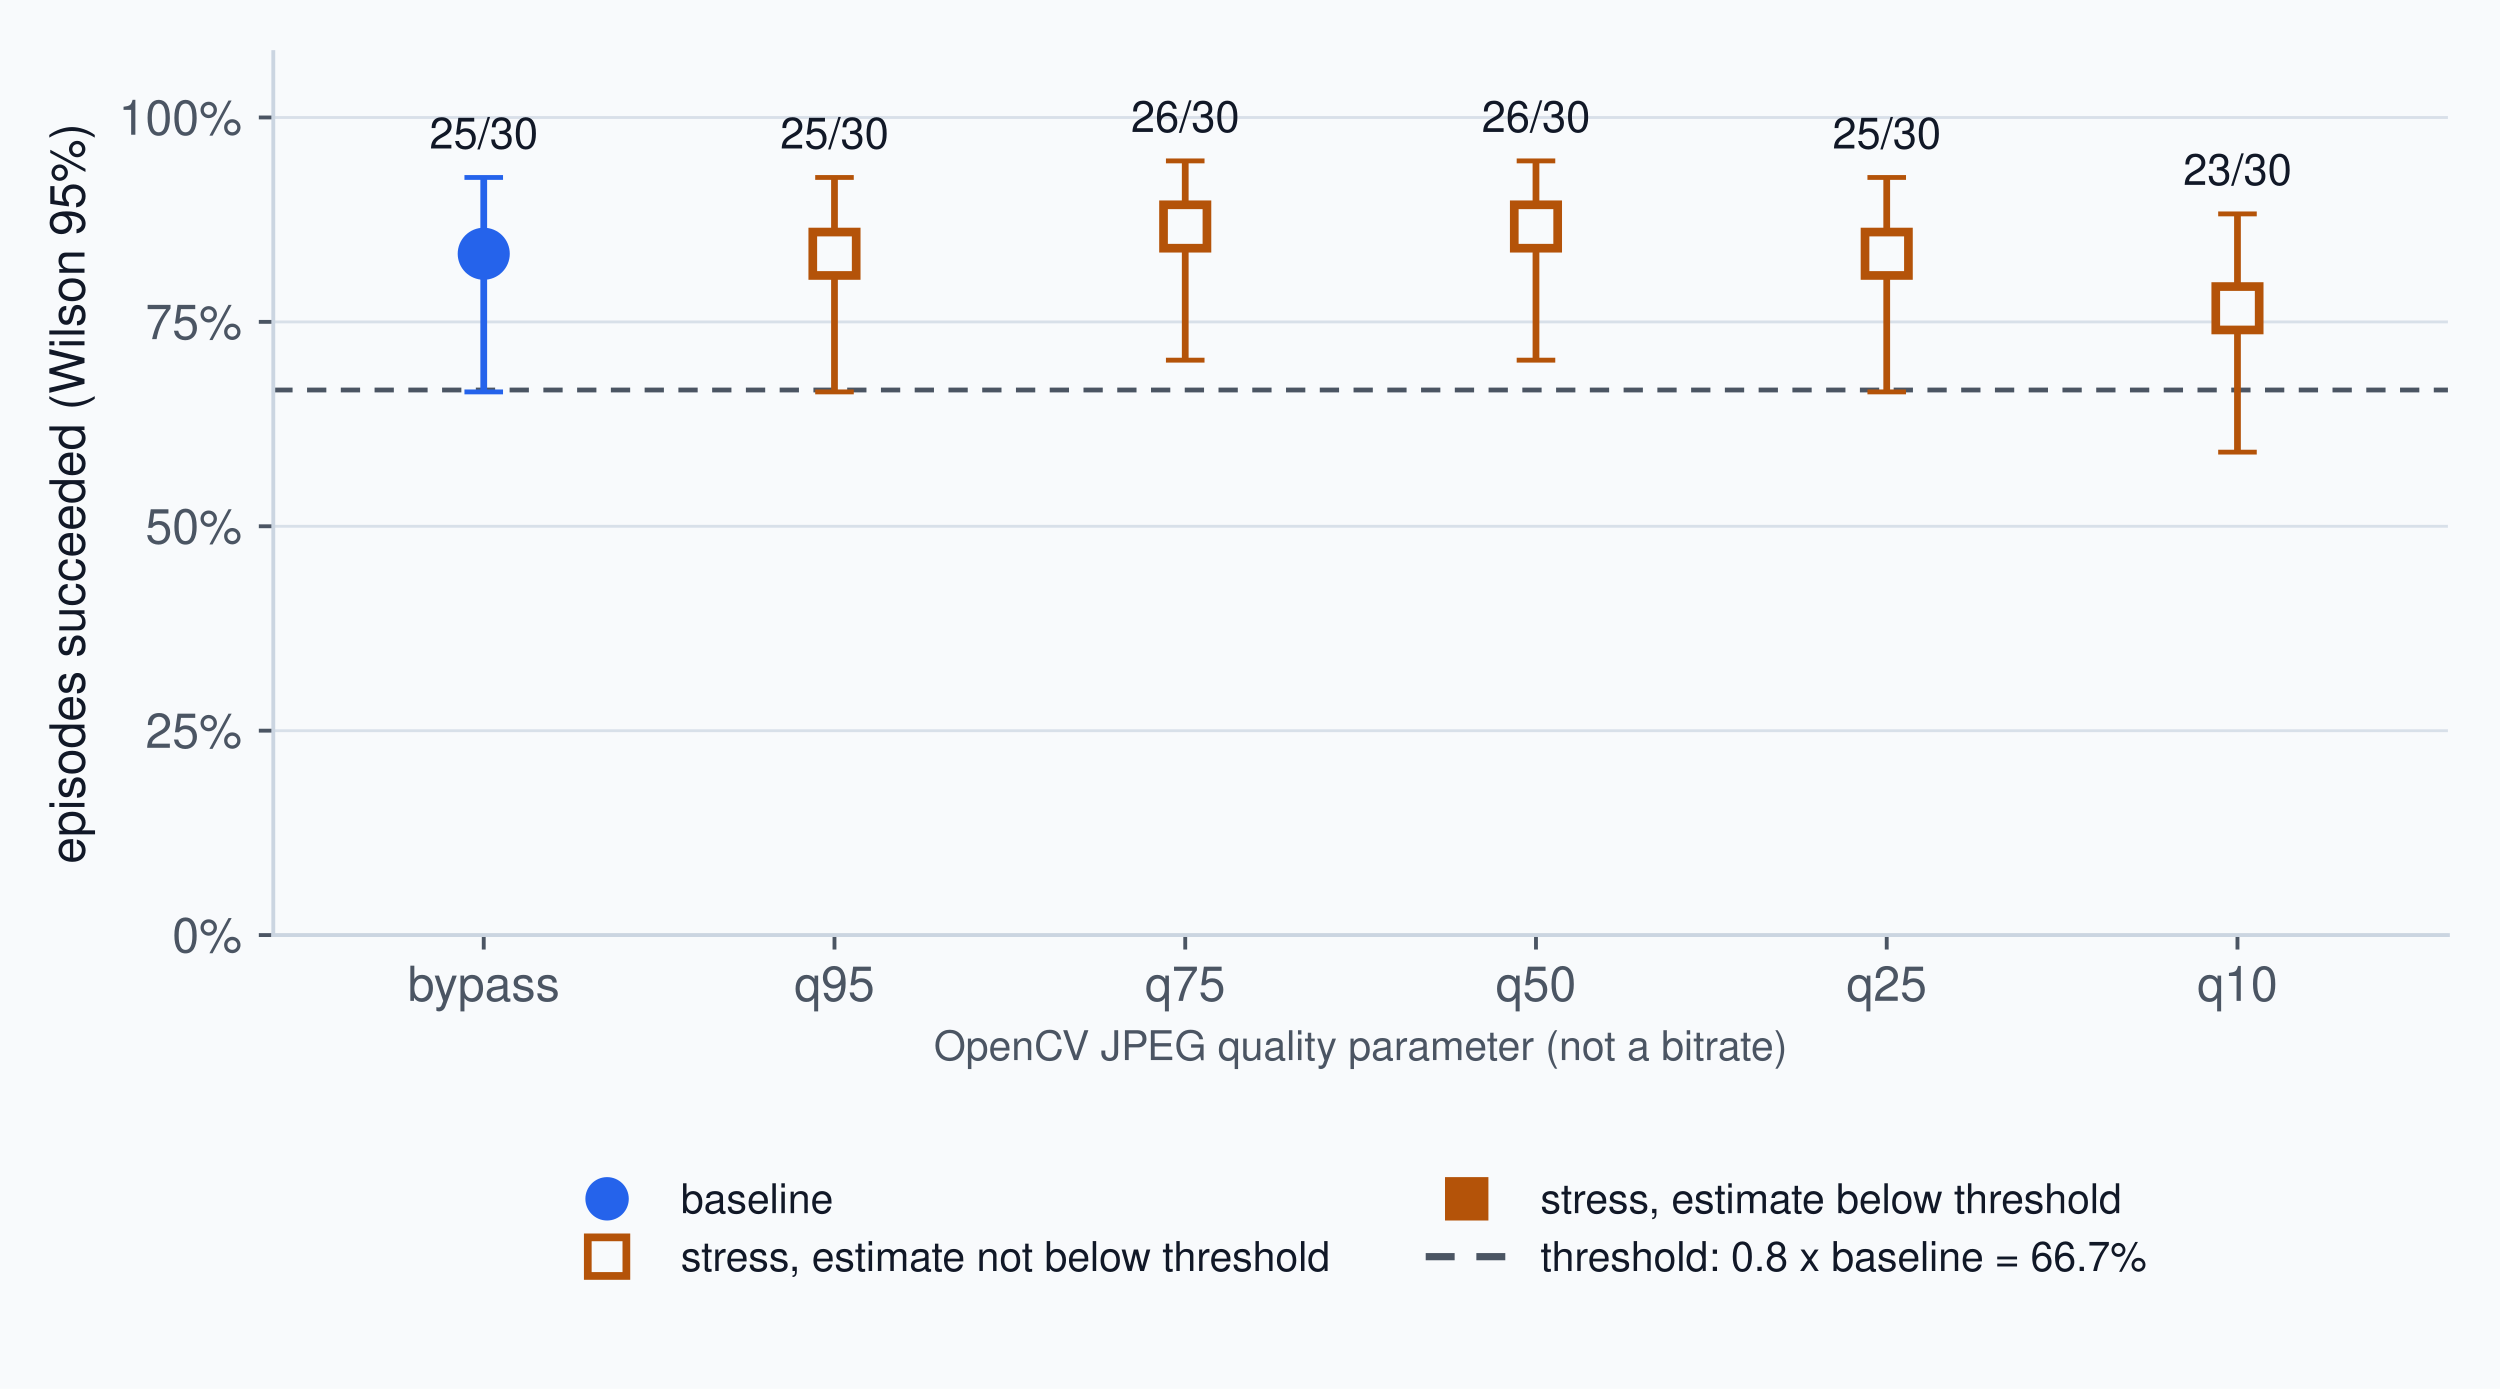
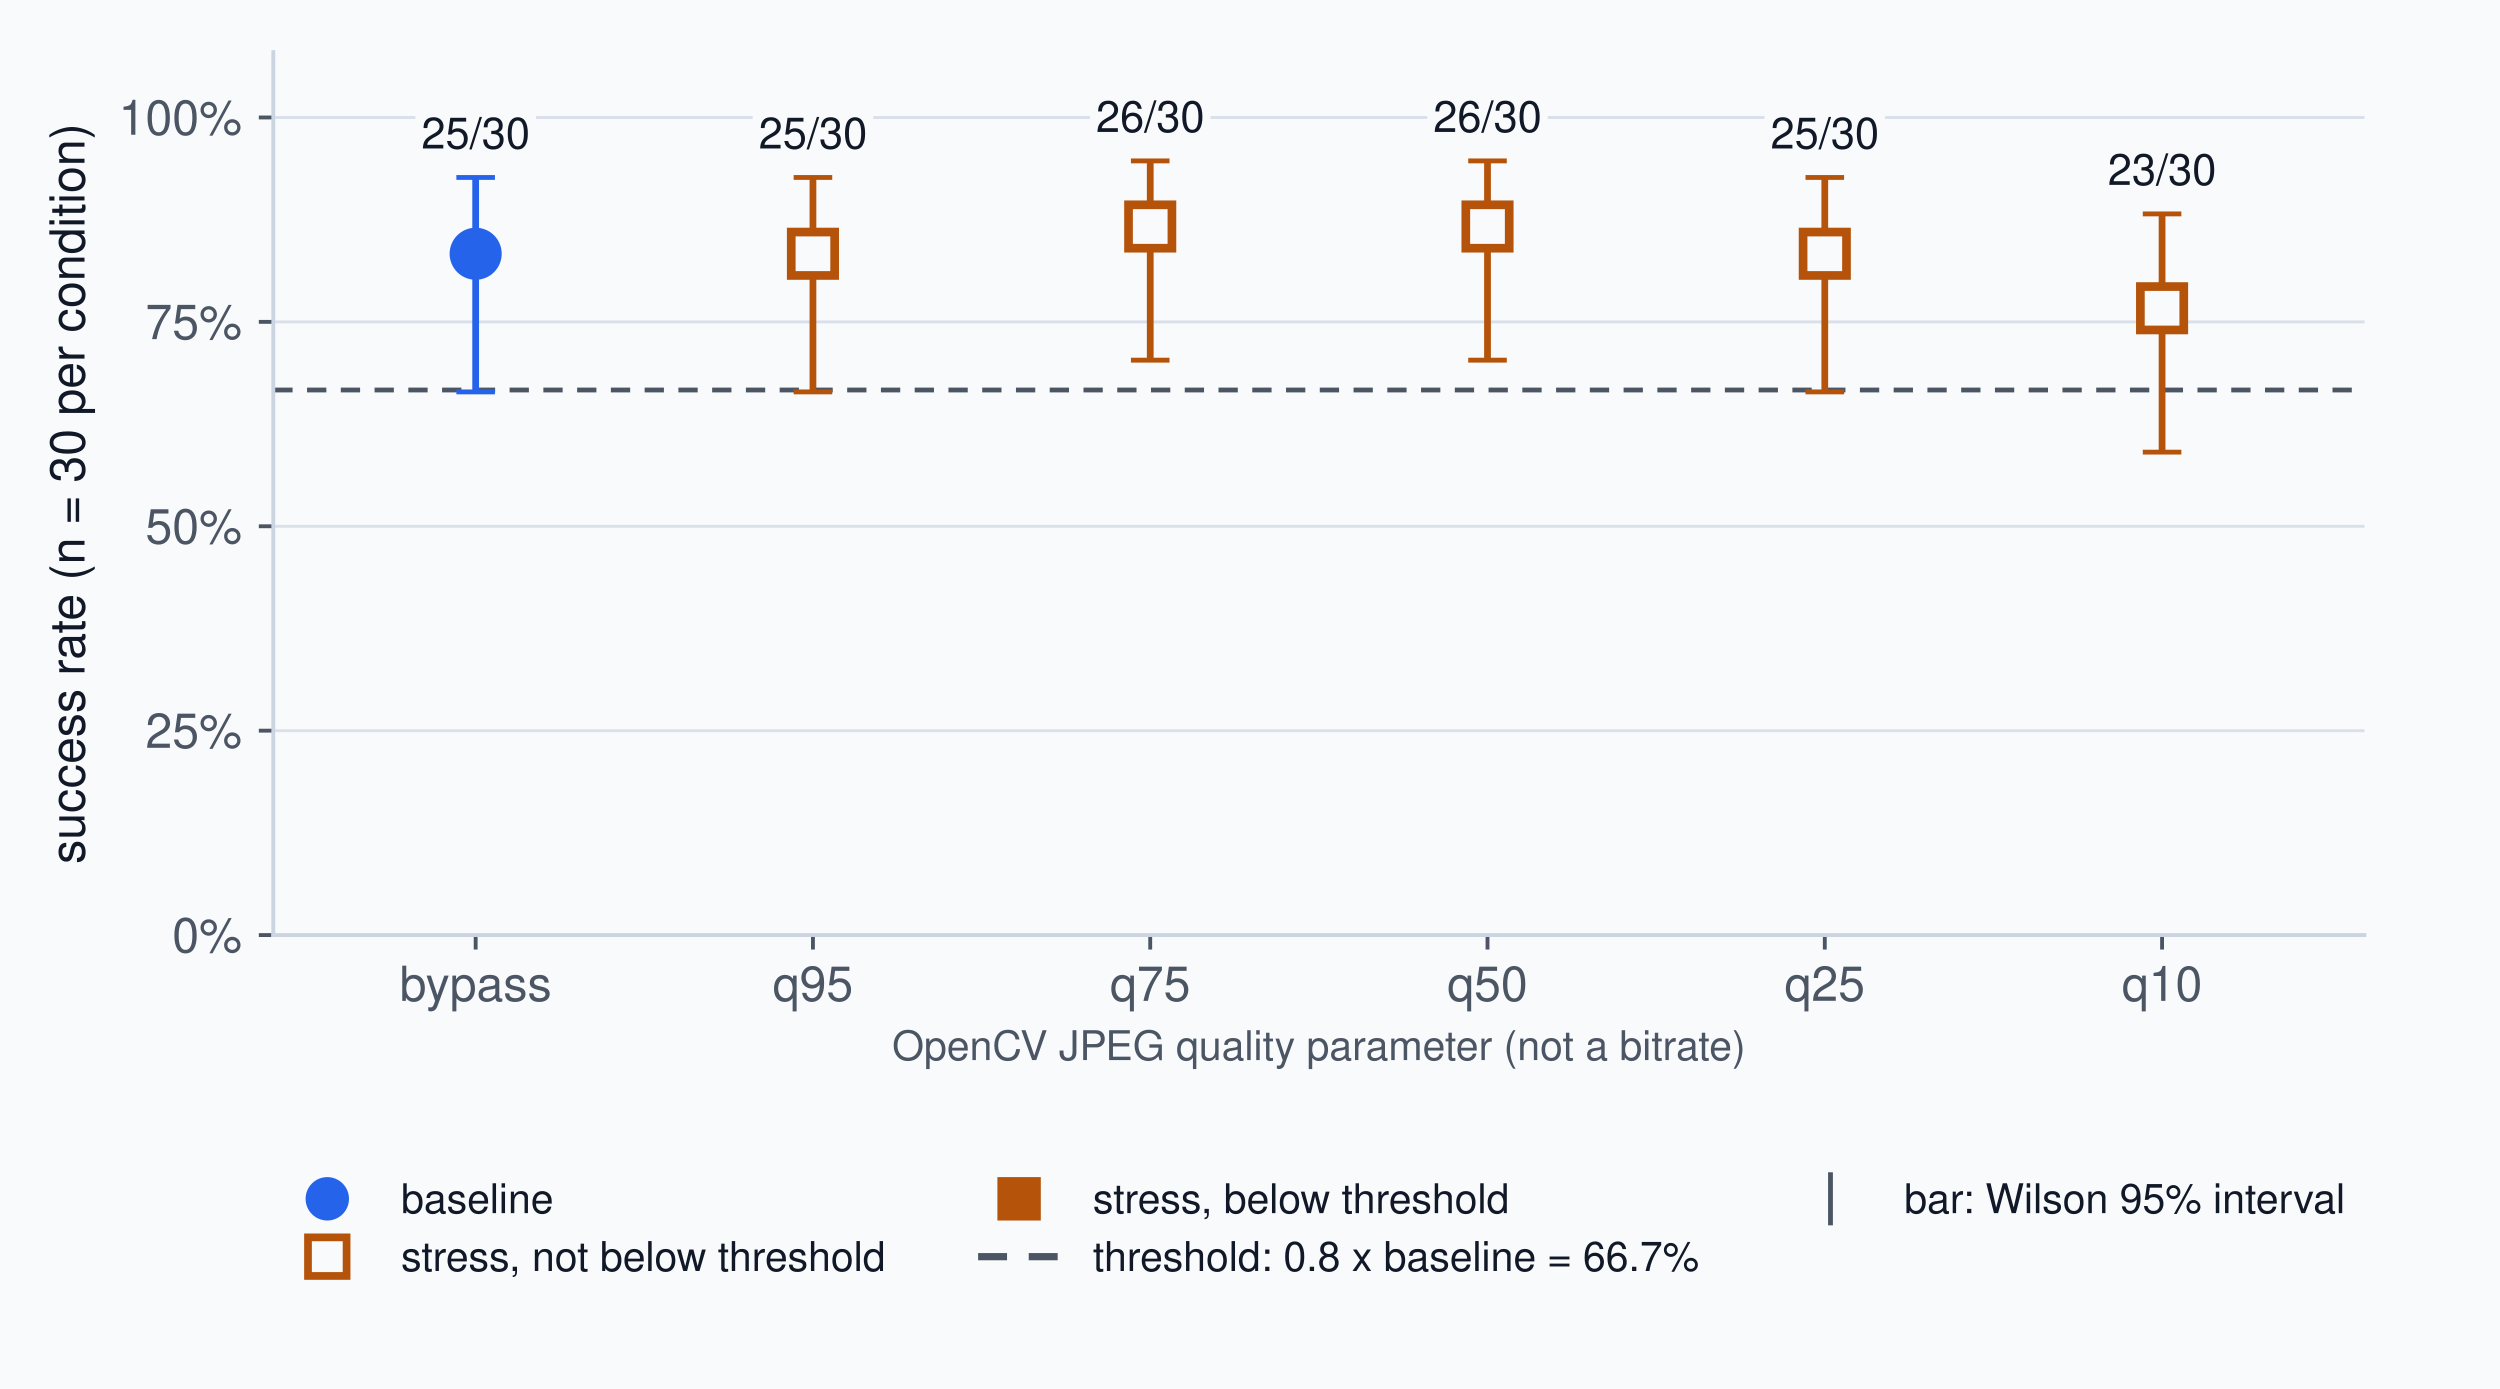
<svg xmlns="http://www.w3.org/2000/svg" xmlns:xlink="http://www.w3.org/1999/xlink" width="518.4pt" height="288pt" viewBox="0 0 518.4 288" version="1.1">
  <defs>
    <style type="text/css">*{stroke-linejoin: round; stroke-linecap: butt}</style>
  </defs>
  <g id="figure_1">
    <g id="patch_1">
      <path d="M 0 288  L 518.4 288  L 518.4 0  L 0 0  z " style="fill: #f8fafc" />
    </g>
    <g id="axes_1">
      <g id="patch_2">
-         <path d="M 56.67 193.898  L 507.6 193.898  L 507.6 10.8  L 56.67 10.8  z " style="fill: #f8fafc" />
+         <path d="M 56.67 193.898  L 490.29 193.898  L 490.29 10.8  L 56.67 10.8  z " style="fill: #f8fafc" />
      </g>
      <g id="matplotlib.axis_1">
        <g id="xtick_1">
          <g id="line2d_1">
            <defs>
              <path id="md98d8821e2" d="M 0 0  L 0 3  " style="stroke: #4b5563; stroke-width: 0.8" />
            </defs>
            <g>
-               <use xlink:href="#md98d8821e2" x="100.308" y="193.898" style="fill: #4b5563; stroke: #4b5563; stroke-width: 0.8" />
+               <use xlink:href="#md98d8821e2" x="98.633" y="193.898" style="fill: #4b5563; stroke: #4b5563; stroke-width: 0.8" />
            </g>
          </g>
          <g id="text_1">
-             <text style="font-size: 10px; font-family: 'Helvetica Neue', 'Helvetica', 'Arial', 'DejaVu Sans', sans-serif; text-anchor: middle; fill: #4b5563" x="100.308" y="207.538" transform="rotate(-0 100.3084 207.5382)">bypass</text>
+             <text style="font-size: 10px; font-family: 'Helvetica Neue', 'Helvetica', 'Arial', 'DejaVu Sans', sans-serif; text-anchor: middle; fill: #4b5563" x="98.633" y="207.538" transform="rotate(-0 98.63323 207.5382)">bypass</text>
          </g>
        </g>
        <g id="xtick_2">
          <g id="line2d_2">
            <g>
-               <use xlink:href="#md98d8821e2" x="173.039" y="193.898" style="fill: #4b5563; stroke: #4b5563; stroke-width: 0.8" />
+               <use xlink:href="#md98d8821e2" x="168.572" y="193.898" style="fill: #4b5563; stroke: #4b5563; stroke-width: 0.8" />
            </g>
          </g>
          <g id="text_2">
-             <text style="font-size: 10px; font-family: 'Helvetica Neue', 'Helvetica', 'Arial', 'DejaVu Sans', sans-serif; text-anchor: middle; fill: #4b5563" x="173.039" y="207.538" transform="rotate(-0 173.039 207.5382)">q95</text>
+             <text style="font-size: 10px; font-family: 'Helvetica Neue', 'Helvetica', 'Arial', 'DejaVu Sans', sans-serif; text-anchor: middle; fill: #4b5563" x="168.572" y="207.538" transform="rotate(-0 168.5719 207.5382)">q95</text>
          </g>
        </g>
        <g id="xtick_3">
          <g id="line2d_3">
            <g>
-               <use xlink:href="#md98d8821e2" x="245.77" y="193.898" style="fill: #4b5563; stroke: #4b5563; stroke-width: 0.8" />
+               <use xlink:href="#md98d8821e2" x="238.511" y="193.898" style="fill: #4b5563; stroke: #4b5563; stroke-width: 0.8" />
            </g>
          </g>
          <g id="text_3">
-             <text style="font-size: 10px; font-family: 'Helvetica Neue', 'Helvetica', 'Arial', 'DejaVu Sans', sans-serif; text-anchor: middle; fill: #4b5563" x="245.77" y="207.538" transform="rotate(-0 245.7697 207.5382)">q75</text>
+             <text style="font-size: 10px; font-family: 'Helvetica Neue', 'Helvetica', 'Arial', 'DejaVu Sans', sans-serif; text-anchor: middle; fill: #4b5563" x="238.511" y="207.538" transform="rotate(-0 238.5106 207.5382)">q75</text>
          </g>
        </g>
        <g id="xtick_4">
          <g id="line2d_4">
            <g>
-               <use xlink:href="#md98d8821e2" x="318.5" y="193.898" style="fill: #4b5563; stroke: #4b5563; stroke-width: 0.8" />
+               <use xlink:href="#md98d8821e2" x="308.449" y="193.898" style="fill: #4b5563; stroke: #4b5563; stroke-width: 0.8" />
            </g>
          </g>
          <g id="text_4">
-             <text style="font-size: 10px; font-family: 'Helvetica Neue', 'Helvetica', 'Arial', 'DejaVu Sans', sans-serif; text-anchor: middle; fill: #4b5563" x="318.5" y="207.538" transform="rotate(-0 318.5003 207.5382)">q50</text>
+             <text style="font-size: 10px; font-family: 'Helvetica Neue', 'Helvetica', 'Arial', 'DejaVu Sans', sans-serif; text-anchor: middle; fill: #4b5563" x="308.449" y="207.538" transform="rotate(-0 308.4494 207.5382)">q50</text>
          </g>
        </g>
        <g id="xtick_5">
          <g id="line2d_5">
            <g>
-               <use xlink:href="#md98d8821e2" x="391.231" y="193.898" style="fill: #4b5563; stroke: #4b5563; stroke-width: 0.8" />
+               <use xlink:href="#md98d8821e2" x="378.388" y="193.898" style="fill: #4b5563; stroke: #4b5563; stroke-width: 0.8" />
            </g>
          </g>
          <g id="text_5">
-             <text style="font-size: 10px; font-family: 'Helvetica Neue', 'Helvetica', 'Arial', 'DejaVu Sans', sans-serif; text-anchor: middle; fill: #4b5563" x="391.231" y="207.538" transform="rotate(-0 391.231 207.5382)">q25</text>
+             <text style="font-size: 10px; font-family: 'Helvetica Neue', 'Helvetica', 'Arial', 'DejaVu Sans', sans-serif; text-anchor: middle; fill: #4b5563" x="378.388" y="207.538" transform="rotate(-0 378.3881 207.5382)">q25</text>
          </g>
        </g>
        <g id="xtick_6">
          <g id="line2d_6">
            <g>
-               <use xlink:href="#md98d8821e2" x="463.962" y="193.898" style="fill: #4b5563; stroke: #4b5563; stroke-width: 0.8" />
+               <use xlink:href="#md98d8821e2" x="448.327" y="193.898" style="fill: #4b5563; stroke: #4b5563; stroke-width: 0.8" />
            </g>
          </g>
          <g id="text_6">
-             <text style="font-size: 10px; font-family: 'Helvetica Neue', 'Helvetica', 'Arial', 'DejaVu Sans', sans-serif; text-anchor: middle; fill: #4b5563" x="463.962" y="207.538" transform="rotate(-0 463.9616 207.5382)">q10</text>
+             <text style="font-size: 10px; font-family: 'Helvetica Neue', 'Helvetica', 'Arial', 'DejaVu Sans', sans-serif; text-anchor: middle; fill: #4b5563" x="448.327" y="207.538" transform="rotate(-0 448.3268 207.5382)">q10</text>
          </g>
        </g>
        <g id="text_7">
-           <text style="font-size: 8.5px; font-family: 'Helvetica Neue', 'Helvetica', 'Arial', 'DejaVu Sans', sans-serif; text-anchor: middle; fill: #4b5563" x="282.135" y="219.822" transform="rotate(-0 282.135 219.8215)">OpenCV JPEG quality parameter (not a bitrate)</text>
+           <text style="font-size: 8.5px; font-family: 'Helvetica Neue', 'Helvetica', 'Arial', 'DejaVu Sans', sans-serif; text-anchor: middle; fill: #4b5563" x="273.48" y="219.822" transform="rotate(-0 273.48 219.8215)">OpenCV JPEG quality parameter (not a bitrate)</text>
        </g>
      </g>
      <g id="matplotlib.axis_2">
        <g id="ytick_1">
          <g id="line2d_7">
-             <path d="M 56.67 193.898  L 507.6 193.898  " clip-path="url(#p712269ce7a)" style="fill: none; stroke: #cbd5e1; stroke-opacity: 0.7; stroke-width: 0.6; stroke-linecap: square" />
+             <path d="M 56.67 193.898  L 490.29 193.898  " clip-path="url(#p9b0ecbfd5b)" style="fill: none; stroke: #cbd5e1; stroke-opacity: 0.7; stroke-width: 0.6; stroke-linecap: square" />
          </g>
          <g id="line2d_8">
            <defs>
              <path id="mfa151f3f3b" d="M 0 0  L -3 0  " style="stroke: #4b5563; stroke-width: 0.8" />
            </defs>
            <g>
              <use xlink:href="#mfa151f3f3b" x="56.67" y="193.898" style="fill: #4b5563; stroke: #4b5563; stroke-width: 0.8" />
            </g>
          </g>
          <g id="text_8">
            <text style="font-size: 10px; font-family: 'Helvetica Neue', 'Helvetica', 'Arial', 'DejaVu Sans', sans-serif; text-anchor: end; fill: #4b5563" x="50.17" y="197.468" transform="rotate(-0 50.17 197.4679)">0%</text>
          </g>
        </g>
        <g id="ytick_2">
          <g id="line2d_9">
-             <path d="M 56.67 151.514  L 507.6 151.514  " clip-path="url(#p712269ce7a)" style="fill: none; stroke: #cbd5e1; stroke-opacity: 0.7; stroke-width: 0.6; stroke-linecap: square" />
+             <path d="M 56.67 151.514  L 490.29 151.514  " clip-path="url(#p9b0ecbfd5b)" style="fill: none; stroke: #cbd5e1; stroke-opacity: 0.7; stroke-width: 0.6; stroke-linecap: square" />
          </g>
          <g id="line2d_10">
            <g>
              <use xlink:href="#mfa151f3f3b" x="56.67" y="151.514" style="fill: #4b5563; stroke: #4b5563; stroke-width: 0.8" />
            </g>
          </g>
          <g id="text_9">
            <text style="font-size: 10px; font-family: 'Helvetica Neue', 'Helvetica', 'Arial', 'DejaVu Sans', sans-serif; text-anchor: end; fill: #4b5563" x="50.17" y="155.084" transform="rotate(-0 50.17 155.0842)">25%</text>
          </g>
        </g>
        <g id="ytick_3">
          <g id="line2d_11">
-             <path d="M 56.67 109.13  L 507.6 109.13  " clip-path="url(#p712269ce7a)" style="fill: none; stroke: #cbd5e1; stroke-opacity: 0.7; stroke-width: 0.6; stroke-linecap: square" />
+             <path d="M 56.67 109.13  L 490.29 109.13  " clip-path="url(#p9b0ecbfd5b)" style="fill: none; stroke: #cbd5e1; stroke-opacity: 0.7; stroke-width: 0.6; stroke-linecap: square" />
          </g>
          <g id="line2d_12">
            <g>
              <use xlink:href="#mfa151f3f3b" x="56.67" y="109.13" style="fill: #4b5563; stroke: #4b5563; stroke-width: 0.8" />
            </g>
          </g>
          <g id="text_10">
            <text style="font-size: 10px; font-family: 'Helvetica Neue', 'Helvetica', 'Arial', 'DejaVu Sans', sans-serif; text-anchor: end; fill: #4b5563" x="50.17" y="112.701" transform="rotate(-0 50.17 112.7005)">50%</text>
          </g>
        </g>
        <g id="ytick_4">
          <g id="line2d_13">
-             <path d="M 56.67 66.746  L 507.6 66.746  " clip-path="url(#p712269ce7a)" style="fill: none; stroke: #cbd5e1; stroke-opacity: 0.7; stroke-width: 0.6; stroke-linecap: square" />
+             <path d="M 56.67 66.746  L 490.29 66.746  " clip-path="url(#p9b0ecbfd5b)" style="fill: none; stroke: #cbd5e1; stroke-opacity: 0.7; stroke-width: 0.6; stroke-linecap: square" />
          </g>
          <g id="line2d_14">
            <g>
              <use xlink:href="#mfa151f3f3b" x="56.67" y="66.746" style="fill: #4b5563; stroke: #4b5563; stroke-width: 0.8" />
            </g>
          </g>
          <g id="text_11">
            <text style="font-size: 10px; font-family: 'Helvetica Neue', 'Helvetica', 'Arial', 'DejaVu Sans', sans-serif; text-anchor: end; fill: #4b5563" x="50.17" y="70.317" transform="rotate(-0 50.17 70.3168)">75%</text>
          </g>
        </g>
        <g id="ytick_5">
          <g id="line2d_15">
-             <path d="M 56.67 24.363  L 507.6 24.363  " clip-path="url(#p712269ce7a)" style="fill: none; stroke: #cbd5e1; stroke-opacity: 0.7; stroke-width: 0.6; stroke-linecap: square" />
+             <path d="M 56.67 24.363  L 490.29 24.363  " clip-path="url(#p9b0ecbfd5b)" style="fill: none; stroke: #cbd5e1; stroke-opacity: 0.7; stroke-width: 0.6; stroke-linecap: square" />
          </g>
          <g id="line2d_16">
            <g>
              <use xlink:href="#mfa151f3f3b" x="56.67" y="24.363" style="fill: #4b5563; stroke: #4b5563; stroke-width: 0.8" />
            </g>
          </g>
          <g id="text_12">
            <text style="font-size: 10px; font-family: 'Helvetica Neue', 'Helvetica', 'Arial', 'DejaVu Sans', sans-serif; text-anchor: end; fill: #4b5563" x="50.17" y="27.933" transform="rotate(-0 50.17 27.9331)">100%</text>
          </g>
        </g>
        <g id="text_13">
-           <text style="font-size: 10px; font-family: 'Helvetica Neue', 'Helvetica', 'Arial', 'DejaVu Sans', sans-serif; text-anchor: middle; fill: #111827" x="17.522" y="102.349" transform="rotate(-90 17.52156 102.3488)">episodes succeeded (Wilson 95%)</text>
+           <text style="font-size: 10px; font-family: 'Helvetica Neue', 'Helvetica', 'Arial', 'DejaVu Sans', sans-serif; text-anchor: middle; fill: #111827" x="17.522" y="102.349" transform="rotate(-90 17.52156 102.3488)">success rate (n = 30 per condition)</text>
        </g>
      </g>
      <g id="line2d_17">
-         <path d="M 56.67 80.874  L 507.6 80.874  " clip-path="url(#p712269ce7a)" style="fill: none; stroke-dasharray: 4,3; stroke-dashoffset: 0; stroke: #4b5563" />
+         <path d="M 56.67 80.874  L 490.29 80.874  " clip-path="url(#p9b0ecbfd5b)" style="fill: none; stroke-dasharray: 4,3; stroke-dashoffset: 0; stroke: #4b5563" />
      </g>
      <g id="LineCollection_1">
-         <path d="M 100.308 81.266  L 100.308 36.801  " clip-path="url(#p712269ce7a)" style="fill: none; stroke: #2563eb; stroke-width: 1.4" />
+         <path d="M 98.633 81.266  L 98.633 36.801  " clip-path="url(#p9b0ecbfd5b)" style="fill: none; stroke: #2563eb; stroke-width: 1.4" />
      </g>
      <g id="line2d_18">
        <defs>
          <path id="m6fc3dcf2f7" d="M 4 0  L -4 -0  " style="stroke: #2563eb" />
        </defs>
-         <g clip-path="url(#p712269ce7a)">
-           <use xlink:href="#m6fc3dcf2f7" x="100.308" y="81.266" style="fill: #1f77b4; stroke: #2563eb" />
+         <g clip-path="url(#p9b0ecbfd5b)">
+           <use xlink:href="#m6fc3dcf2f7" x="98.633" y="81.266" style="fill: #1f77b4; stroke: #2563eb" />
        </g>
      </g>
      <g id="line2d_19">
-         <g clip-path="url(#p712269ce7a)">
-           <use xlink:href="#m6fc3dcf2f7" x="100.308" y="36.801" style="fill: #1f77b4; stroke: #2563eb" />
+         <g clip-path="url(#p9b0ecbfd5b)">
+           <use xlink:href="#m6fc3dcf2f7" x="98.633" y="36.801" style="fill: #1f77b4; stroke: #2563eb" />
        </g>
      </g>
      <g id="line2d_20">
        <defs>
          <path id="m44b142923c" d="M 0 4.5  C 1.193 4.5 2.338 4.026 3.182 3.182  C 4.026 2.338 4.5 1.193 4.5 0  C 4.5 -1.193 4.026 -2.338 3.182 -3.182  C 2.338 -4.026 1.193 -4.5 0 -4.5  C -1.193 -4.5 -2.338 -4.026 -3.182 -3.182  C -4.026 -2.338 -4.5 -1.193 -4.5 0  C -4.5 1.193 -4.026 2.338 -3.182 3.182  C -2.338 4.026 -1.193 4.5 0 4.5  z " style="stroke: #2563eb; stroke-width: 1.8" />
        </defs>
-         <g clip-path="url(#p712269ce7a)">
-           <use xlink:href="#m44b142923c" x="100.308" y="52.619" style="fill: #2563eb; stroke: #2563eb; stroke-width: 1.8" />
+         <g clip-path="url(#p9b0ecbfd5b)">
+           <use xlink:href="#m44b142923c" x="98.633" y="52.619" style="fill: #2563eb; stroke: #2563eb; stroke-width: 1.8" />
        </g>
      </g>
      <g id="LineCollection_2">
-         <path d="M 173.039 81.266  L 173.039 36.801  " clip-path="url(#p712269ce7a)" style="fill: none; stroke: #b45309; stroke-width: 1.4" />
+         <path d="M 168.572 81.266  L 168.572 36.801  " clip-path="url(#p9b0ecbfd5b)" style="fill: none; stroke: #b45309; stroke-width: 1.4" />
      </g>
      <g id="line2d_21">
        <defs>
          <path id="m9e03931a04" d="M 4 0  L -4 -0  " style="stroke: #b45309" />
        </defs>
-         <g clip-path="url(#p712269ce7a)">
-           <use xlink:href="#m9e03931a04" x="173.039" y="81.266" style="fill: #1f77b4; stroke: #b45309" />
+         <g clip-path="url(#p9b0ecbfd5b)">
+           <use xlink:href="#m9e03931a04" x="168.572" y="81.266" style="fill: #1f77b4; stroke: #b45309" />
        </g>
      </g>
      <g id="line2d_22">
-         <g clip-path="url(#p712269ce7a)">
-           <use xlink:href="#m9e03931a04" x="173.039" y="36.801" style="fill: #1f77b4; stroke: #b45309" />
+         <g clip-path="url(#p9b0ecbfd5b)">
+           <use xlink:href="#m9e03931a04" x="168.572" y="36.801" style="fill: #1f77b4; stroke: #b45309" />
        </g>
      </g>
      <g id="line2d_23">
        <defs>
          <path id="ma40d769d75" d="M -4.5 4.5  L 4.5 4.5  L 4.5 -4.5  L -4.5 -4.5  z " style="stroke: #b45309; stroke-width: 1.8; stroke-linejoin: miter" />
        </defs>
-         <g clip-path="url(#p712269ce7a)">
-           <use xlink:href="#ma40d769d75" x="173.039" y="52.619" style="fill: #f8fafc; stroke: #b45309; stroke-width: 1.8; stroke-linejoin: miter" />
+         <g clip-path="url(#p9b0ecbfd5b)">
+           <use xlink:href="#ma40d769d75" x="168.572" y="52.619" style="fill: #f8fafc; stroke: #b45309; stroke-width: 1.8; stroke-linejoin: miter" />
        </g>
      </g>
      <g id="LineCollection_3">
-         <path d="M 245.77 74.683  L 245.77 33.364  " clip-path="url(#p712269ce7a)" style="fill: none; stroke: #b45309; stroke-width: 1.4" />
+         <path d="M 238.511 74.683  L 238.511 33.364  " clip-path="url(#p9b0ecbfd5b)" style="fill: none; stroke: #b45309; stroke-width: 1.4" />
      </g>
      <g id="line2d_24">
-         <g clip-path="url(#p712269ce7a)">
-           <use xlink:href="#m9e03931a04" x="245.77" y="74.683" style="fill: #1f77b4; stroke: #b45309" />
+         <g clip-path="url(#p9b0ecbfd5b)">
+           <use xlink:href="#m9e03931a04" x="238.511" y="74.683" style="fill: #1f77b4; stroke: #b45309" />
        </g>
      </g>
      <g id="line2d_25">
-         <g clip-path="url(#p712269ce7a)">
-           <use xlink:href="#m9e03931a04" x="245.77" y="33.364" style="fill: #1f77b4; stroke: #b45309" />
+         <g clip-path="url(#p9b0ecbfd5b)">
+           <use xlink:href="#m9e03931a04" x="238.511" y="33.364" style="fill: #1f77b4; stroke: #b45309" />
        </g>
      </g>
      <g id="line2d_26">
-         <g clip-path="url(#p712269ce7a)">
-           <use xlink:href="#ma40d769d75" x="245.77" y="46.967" style="fill: #f8fafc; stroke: #b45309; stroke-width: 1.8; stroke-linejoin: miter" />
+         <g clip-path="url(#p9b0ecbfd5b)">
+           <use xlink:href="#ma40d769d75" x="238.511" y="46.967" style="fill: #f8fafc; stroke: #b45309; stroke-width: 1.8; stroke-linejoin: miter" />
        </g>
      </g>
      <g id="LineCollection_4">
-         <path d="M 318.5 74.683  L 318.5 33.364  " clip-path="url(#p712269ce7a)" style="fill: none; stroke: #b45309; stroke-width: 1.4" />
+         <path d="M 308.449 74.683  L 308.449 33.364  " clip-path="url(#p9b0ecbfd5b)" style="fill: none; stroke: #b45309; stroke-width: 1.4" />
      </g>
      <g id="line2d_27">
-         <g clip-path="url(#p712269ce7a)">
-           <use xlink:href="#m9e03931a04" x="318.5" y="74.683" style="fill: #1f77b4; stroke: #b45309" />
+         <g clip-path="url(#p9b0ecbfd5b)">
+           <use xlink:href="#m9e03931a04" x="308.449" y="74.683" style="fill: #1f77b4; stroke: #b45309" />
        </g>
      </g>
      <g id="line2d_28">
-         <g clip-path="url(#p712269ce7a)">
-           <use xlink:href="#m9e03931a04" x="318.5" y="33.364" style="fill: #1f77b4; stroke: #b45309" />
+         <g clip-path="url(#p9b0ecbfd5b)">
+           <use xlink:href="#m9e03931a04" x="308.449" y="33.364" style="fill: #1f77b4; stroke: #b45309" />
        </g>
      </g>
      <g id="line2d_29">
-         <g clip-path="url(#p712269ce7a)">
-           <use xlink:href="#ma40d769d75" x="318.5" y="46.967" style="fill: #f8fafc; stroke: #b45309; stroke-width: 1.8; stroke-linejoin: miter" />
+         <g clip-path="url(#p9b0ecbfd5b)">
+           <use xlink:href="#ma40d769d75" x="308.449" y="46.967" style="fill: #f8fafc; stroke: #b45309; stroke-width: 1.8; stroke-linejoin: miter" />
        </g>
      </g>
      <g id="LineCollection_5">
-         <path d="M 391.231 81.266  L 391.231 36.801  " clip-path="url(#p712269ce7a)" style="fill: none; stroke: #b45309; stroke-width: 1.4" />
+         <path d="M 378.388 81.266  L 378.388 36.801  " clip-path="url(#p9b0ecbfd5b)" style="fill: none; stroke: #b45309; stroke-width: 1.4" />
      </g>
      <g id="line2d_30">
-         <g clip-path="url(#p712269ce7a)">
-           <use xlink:href="#m9e03931a04" x="391.231" y="81.266" style="fill: #1f77b4; stroke: #b45309" />
+         <g clip-path="url(#p9b0ecbfd5b)">
+           <use xlink:href="#m9e03931a04" x="378.388" y="81.266" style="fill: #1f77b4; stroke: #b45309" />
        </g>
      </g>
      <g id="line2d_31">
-         <g clip-path="url(#p712269ce7a)">
-           <use xlink:href="#m9e03931a04" x="391.231" y="36.801" style="fill: #1f77b4; stroke: #b45309" />
+         <g clip-path="url(#p9b0ecbfd5b)">
+           <use xlink:href="#m9e03931a04" x="378.388" y="36.801" style="fill: #1f77b4; stroke: #b45309" />
        </g>
      </g>
      <g id="line2d_32">
-         <g clip-path="url(#p712269ce7a)">
-           <use xlink:href="#ma40d769d75" x="391.231" y="52.619" style="fill: #f8fafc; stroke: #b45309; stroke-width: 1.8; stroke-linejoin: miter" />
+         <g clip-path="url(#p9b0ecbfd5b)">
+           <use xlink:href="#ma40d769d75" x="378.388" y="52.619" style="fill: #f8fafc; stroke: #b45309; stroke-width: 1.8; stroke-linejoin: miter" />
        </g>
      </g>
      <g id="LineCollection_6">
-         <path d="M 463.962 93.751  L 463.962 44.355  " clip-path="url(#p712269ce7a)" style="fill: none; stroke: #b45309; stroke-width: 1.4" />
+         <path d="M 448.327 93.751  L 448.327 44.355  " clip-path="url(#p9b0ecbfd5b)" style="fill: none; stroke: #b45309; stroke-width: 1.4" />
      </g>
      <g id="line2d_33">
-         <g clip-path="url(#p712269ce7a)">
-           <use xlink:href="#m9e03931a04" x="463.962" y="93.751" style="fill: #1f77b4; stroke: #b45309" />
+         <g clip-path="url(#p9b0ecbfd5b)">
+           <use xlink:href="#m9e03931a04" x="448.327" y="93.751" style="fill: #1f77b4; stroke: #b45309" />
        </g>
      </g>
      <g id="line2d_34">
-         <g clip-path="url(#p712269ce7a)">
-           <use xlink:href="#m9e03931a04" x="463.962" y="44.355" style="fill: #1f77b4; stroke: #b45309" />
+         <g clip-path="url(#p9b0ecbfd5b)">
+           <use xlink:href="#m9e03931a04" x="448.327" y="44.355" style="fill: #1f77b4; stroke: #b45309" />
        </g>
      </g>
      <g id="line2d_35">
-         <g clip-path="url(#p712269ce7a)">
-           <use xlink:href="#ma40d769d75" x="463.962" y="63.921" style="fill: #f8fafc; stroke: #b45309; stroke-width: 1.8; stroke-linejoin: miter" />
+         <g clip-path="url(#p9b0ecbfd5b)">
+           <use xlink:href="#ma40d769d75" x="448.327" y="63.921" style="fill: #f8fafc; stroke: #b45309; stroke-width: 1.8; stroke-linejoin: miter" />
        </g>
      </g>
      <g id="patch_3">
        <path d="M 56.67 193.898  L 56.67 10.8  " style="fill: none; stroke: #cbd5e1; stroke-width: 0.8; stroke-linejoin: miter; stroke-linecap: square" />
      </g>
      <g id="patch_4">
-         <path d="M 56.67 193.898  L 507.6 193.898  " style="fill: none; stroke: #cbd5e1; stroke-width: 0.8; stroke-linejoin: miter; stroke-linecap: square" />
+         <path d="M 56.67 193.898  L 490.29 193.898  " style="fill: none; stroke: #cbd5e1; stroke-width: 0.8; stroke-linejoin: miter; stroke-linecap: square" />
      </g>
      <g id="text_14">
-         <text style="font-size: 9px; font-family: 'Helvetica Neue', 'Helvetica', 'Arial', 'DejaVu Sans', sans-serif; text-anchor: middle; fill: #111827" x="100.308" y="30.801" transform="rotate(-0 100.3084 30.80078)">25/30</text>
+         <g id="patch_5">
+           <path d="M 86.138 33.564  L 111.128 33.564  L 111.128 23.384  L 86.138 23.384  z " style="fill: #f8fafc" />
+         </g>
+         <text style="font-size: 9px; font-family: 'Helvetica Neue', 'Helvetica', 'Arial', 'DejaVu Sans', sans-serif; text-anchor: middle; fill: #111827" x="98.633" y="30.801" transform="rotate(-0 98.63323 30.80078)">25/30</text>
      </g>
      <g id="text_15">
-         <text style="font-size: 9px; font-family: 'Helvetica Neue', 'Helvetica', 'Arial', 'DejaVu Sans', sans-serif; text-anchor: middle; fill: #111827" x="173.039" y="30.801" transform="rotate(-0 173.039 30.80078)">25/30</text>
+         <g id="patch_6">
+           <path d="M 156.077 33.564  L 181.067 33.564  L 181.067 23.384  L 156.077 23.384  z " style="fill: #f8fafc" />
+         </g>
+         <text style="font-size: 9px; font-family: 'Helvetica Neue', 'Helvetica', 'Arial', 'DejaVu Sans', sans-serif; text-anchor: middle; fill: #111827" x="168.572" y="30.801" transform="rotate(-0 168.5719 30.80078)">25/30</text>
      </g>
      <g id="text_16">
-         <text style="font-size: 9px; font-family: 'Helvetica Neue', 'Helvetica', 'Arial', 'DejaVu Sans', sans-serif; text-anchor: middle; fill: #111827" x="245.77" y="27.364" transform="rotate(-0 245.7697 27.3645)">26/30</text>
+         <g id="patch_7">
+           <path d="M 226.015 30.128  L 251.006 30.128  L 251.006 19.948  L 226.015 19.948  z " style="fill: #f8fafc" />
+         </g>
+         <text style="font-size: 9px; font-family: 'Helvetica Neue', 'Helvetica', 'Arial', 'DejaVu Sans', sans-serif; text-anchor: middle; fill: #111827" x="238.511" y="27.364" transform="rotate(-0 238.5106 27.3645)">26/30</text>
      </g>
      <g id="text_17">
-         <text style="font-size: 9px; font-family: 'Helvetica Neue', 'Helvetica', 'Arial', 'DejaVu Sans', sans-serif; text-anchor: middle; fill: #111827" x="318.5" y="27.364" transform="rotate(-0 318.5003 27.3645)">26/30</text>
+         <g id="patch_8">
+           <path d="M 295.954 30.128  L 320.945 30.128  L 320.945 19.948  L 295.954 19.948  z " style="fill: #f8fafc" />
+         </g>
+         <text style="font-size: 9px; font-family: 'Helvetica Neue', 'Helvetica', 'Arial', 'DejaVu Sans', sans-serif; text-anchor: middle; fill: #111827" x="308.449" y="27.364" transform="rotate(-0 308.4494 27.3645)">26/30</text>
      </g>
      <g id="text_18">
-         <text style="font-size: 9px; font-family: 'Helvetica Neue', 'Helvetica', 'Arial', 'DejaVu Sans', sans-serif; text-anchor: middle; fill: #111827" x="391.231" y="30.801" transform="rotate(-0 391.231 30.80078)">25/30</text>
+         <g id="patch_9">
+           <path d="M 365.893 33.564  L 390.883 33.564  L 390.883 23.384  L 365.893 23.384  z " style="fill: #f8fafc" />
+         </g>
+         <text style="font-size: 9px; font-family: 'Helvetica Neue', 'Helvetica', 'Arial', 'DejaVu Sans', sans-serif; text-anchor: middle; fill: #111827" x="378.388" y="30.801" transform="rotate(-0 378.3881 30.80078)">25/30</text>
      </g>
      <g id="text_19">
-         <text style="font-size: 9px; font-family: 'Helvetica Neue', 'Helvetica', 'Arial', 'DejaVu Sans', sans-serif; text-anchor: middle; fill: #111827" x="463.962" y="38.355" transform="rotate(-0 463.9616 38.35499)">23/30</text>
+         <g id="patch_10">
+           <path d="M 435.832 41.118  L 460.822 41.118  L 460.822 30.938  L 435.832 30.938  z " style="fill: #f8fafc" />
+         </g>
+         <text style="font-size: 9px; font-family: 'Helvetica Neue', 'Helvetica', 'Arial', 'DejaVu Sans', sans-serif; text-anchor: middle; fill: #111827" x="448.327" y="38.355" transform="rotate(-0 448.3268 38.35499)">23/30</text>
      </g>
      <g id="legend_1">
        <g id="line2d_36">
          <defs>
            <path id="m25a2189eb6" d="M 0 4  C 1.061 4 2.078 3.579 2.828 2.828  C 3.579 2.078 4 1.061 4 0  C 4 -1.061 3.579 -2.078 2.828 -2.828  C 2.078 -3.579 1.061 -4 0 -4  C -1.061 -4 -2.078 -3.579 -2.828 -2.828  C -3.579 -2.078 -4 -1.061 -4 0  C -4 1.061 -3.579 2.078 -2.828 2.828  C -2.078 3.579 -1.061 4 0 4  z " style="stroke: #2563eb" />
          </defs>
          <g>
-             <use xlink:href="#m25a2189eb6" x="125.884" y="248.586" style="fill: #2563eb; stroke: #2563eb" />
+             <use xlink:href="#m25a2189eb6" x="67.867" y="248.586" style="fill: #2563eb; stroke: #2563eb" />
          </g>
        </g>
        <g id="text_20">
-           <text style="font-size: 8.5px; font-family: 'Helvetica Neue', 'Helvetica', 'Arial', 'DejaVu Sans', sans-serif; text-anchor: start; fill: #111827" x="141.184" y="251.561" transform="rotate(-0 141.1844 251.5606)">baseline</text>
+           <text style="font-size: 8.5px; font-family: 'Helvetica Neue', 'Helvetica', 'Arial', 'DejaVu Sans', sans-serif; text-anchor: start; fill: #111827" x="83.167" y="251.561" transform="rotate(-0 83.16699 251.5606)">baseline</text>
        </g>
        <g id="line2d_37">
          <defs>
            <path id="m221e677f27" d="M -4 4  L 4 4  L 4 -4  L -4 -4  z " style="stroke: #b45309; stroke-width: 1.6; stroke-linejoin: miter" />
          </defs>
          <g>
-             <use xlink:href="#m221e677f27" x="125.884" y="260.58" style="fill: #f8fafc; stroke: #b45309; stroke-width: 1.6; stroke-linejoin: miter" />
+             <use xlink:href="#m221e677f27" x="67.867" y="260.58" style="fill: #f8fafc; stroke: #b45309; stroke-width: 1.6; stroke-linejoin: miter" />
          </g>
        </g>
        <g id="text_21">
-           <text style="font-size: 8.5px; font-family: 'Helvetica Neue', 'Helvetica', 'Arial', 'DejaVu Sans', sans-serif; text-anchor: start; fill: #111827" x="141.184" y="263.555" transform="rotate(-0 141.1844 263.5549)">stress, estimate not below threshold</text>
+           <text style="font-size: 8.5px; font-family: 'Helvetica Neue', 'Helvetica', 'Arial', 'DejaVu Sans', sans-serif; text-anchor: start; fill: #111827" x="83.167" y="263.555" transform="rotate(-0 83.16699 263.5549)">stress, not below threshold</text>
        </g>
        <g id="line2d_38">
          <defs>
            <path id="me3cb766ae5" d="M -4 4  L 4 4  L 4 -4  L -4 -4  z " style="stroke: #b45309; stroke-linejoin: miter" />
          </defs>
          <g>
-             <use xlink:href="#me3cb766ae5" x="304.137" y="248.586" style="fill: #b45309; stroke: #b45309; stroke-linejoin: miter" />
+             <use xlink:href="#me3cb766ae5" x="211.32" y="248.586" style="fill: #b45309; stroke: #b45309; stroke-linejoin: miter" />
          </g>
        </g>
        <g id="text_22">
-           <text style="font-size: 8.5px; font-family: 'Helvetica Neue', 'Helvetica', 'Arial', 'DejaVu Sans', sans-serif; text-anchor: start; fill: #111827" x="319.437" y="251.561" transform="rotate(-0 319.4374 251.5606)">stress, estimate below threshold</text>
+           <text style="font-size: 8.5px; font-family: 'Helvetica Neue', 'Helvetica', 'Arial', 'DejaVu Sans', sans-serif; text-anchor: start; fill: #111827" x="226.62" y="251.561" transform="rotate(-0 226.6204 251.5606)">stress, below threshold</text>
        </g>
        <g id="line2d_39">
-           <path d="M 295.637 260.58  L 304.137 260.58  L 312.637 260.58  " style="fill: none; stroke-dasharray: 6,4.5; stroke-dashoffset: 0; stroke: #4b5563; stroke-width: 1.5" />
+           <path d="M 202.82 260.58  L 211.32 260.58  L 219.82 260.58  " style="fill: none; stroke-dasharray: 6,4.5; stroke-dashoffset: 0; stroke: #4b5563; stroke-width: 1.5" />
        </g>
        <g id="text_23">
-           <text style="font-size: 8.5px; font-family: 'Helvetica Neue', 'Helvetica', 'Arial', 'DejaVu Sans', sans-serif; text-anchor: start; fill: #111827" x="319.437" y="263.555" transform="rotate(-0 319.4374 263.5549)">threshold: 0.8 x baseline = 66.7%</text>
+           <text style="font-size: 8.5px; font-family: 'Helvetica Neue', 'Helvetica', 'Arial', 'DejaVu Sans', sans-serif; text-anchor: start; fill: #111827" x="226.62" y="263.555" transform="rotate(-0 226.6204 263.5549)">threshold: 0.8 x baseline = 66.7%</text>
+         </g>
+         <g id="line2d_40">
+           <defs>
+             <path id="mb703ac63ce" d="M 0 5.5  L 0 -5.5  " style="stroke: #4b5563" />
+           </defs>
+           <g>
+             <use xlink:href="#mb703ac63ce" x="379.569" y="248.586" style="fill: #4b5563; stroke: #4b5563" />
+           </g>
+         </g>
+         <g id="text_24">
+           <text style="font-size: 8.5px; font-family: 'Helvetica Neue', 'Helvetica', 'Arial', 'DejaVu Sans', sans-serif; text-anchor: start; fill: #111827" x="394.869" y="251.561" transform="rotate(-0 394.8686 251.5606)">bar: Wilson 95% interval</text>
        </g>
      </g>
    </g>
  </g>
  <defs>
-     <clipPath id="p712269ce7a">
-       <rect x="56.67" y="10.8" width="450.93" height="183.098" />
+     <clipPath id="p9b0ecbfd5b">
+       <rect x="56.67" y="10.8" width="433.62" height="183.098" />
    </clipPath>
  </defs>
</svg>
